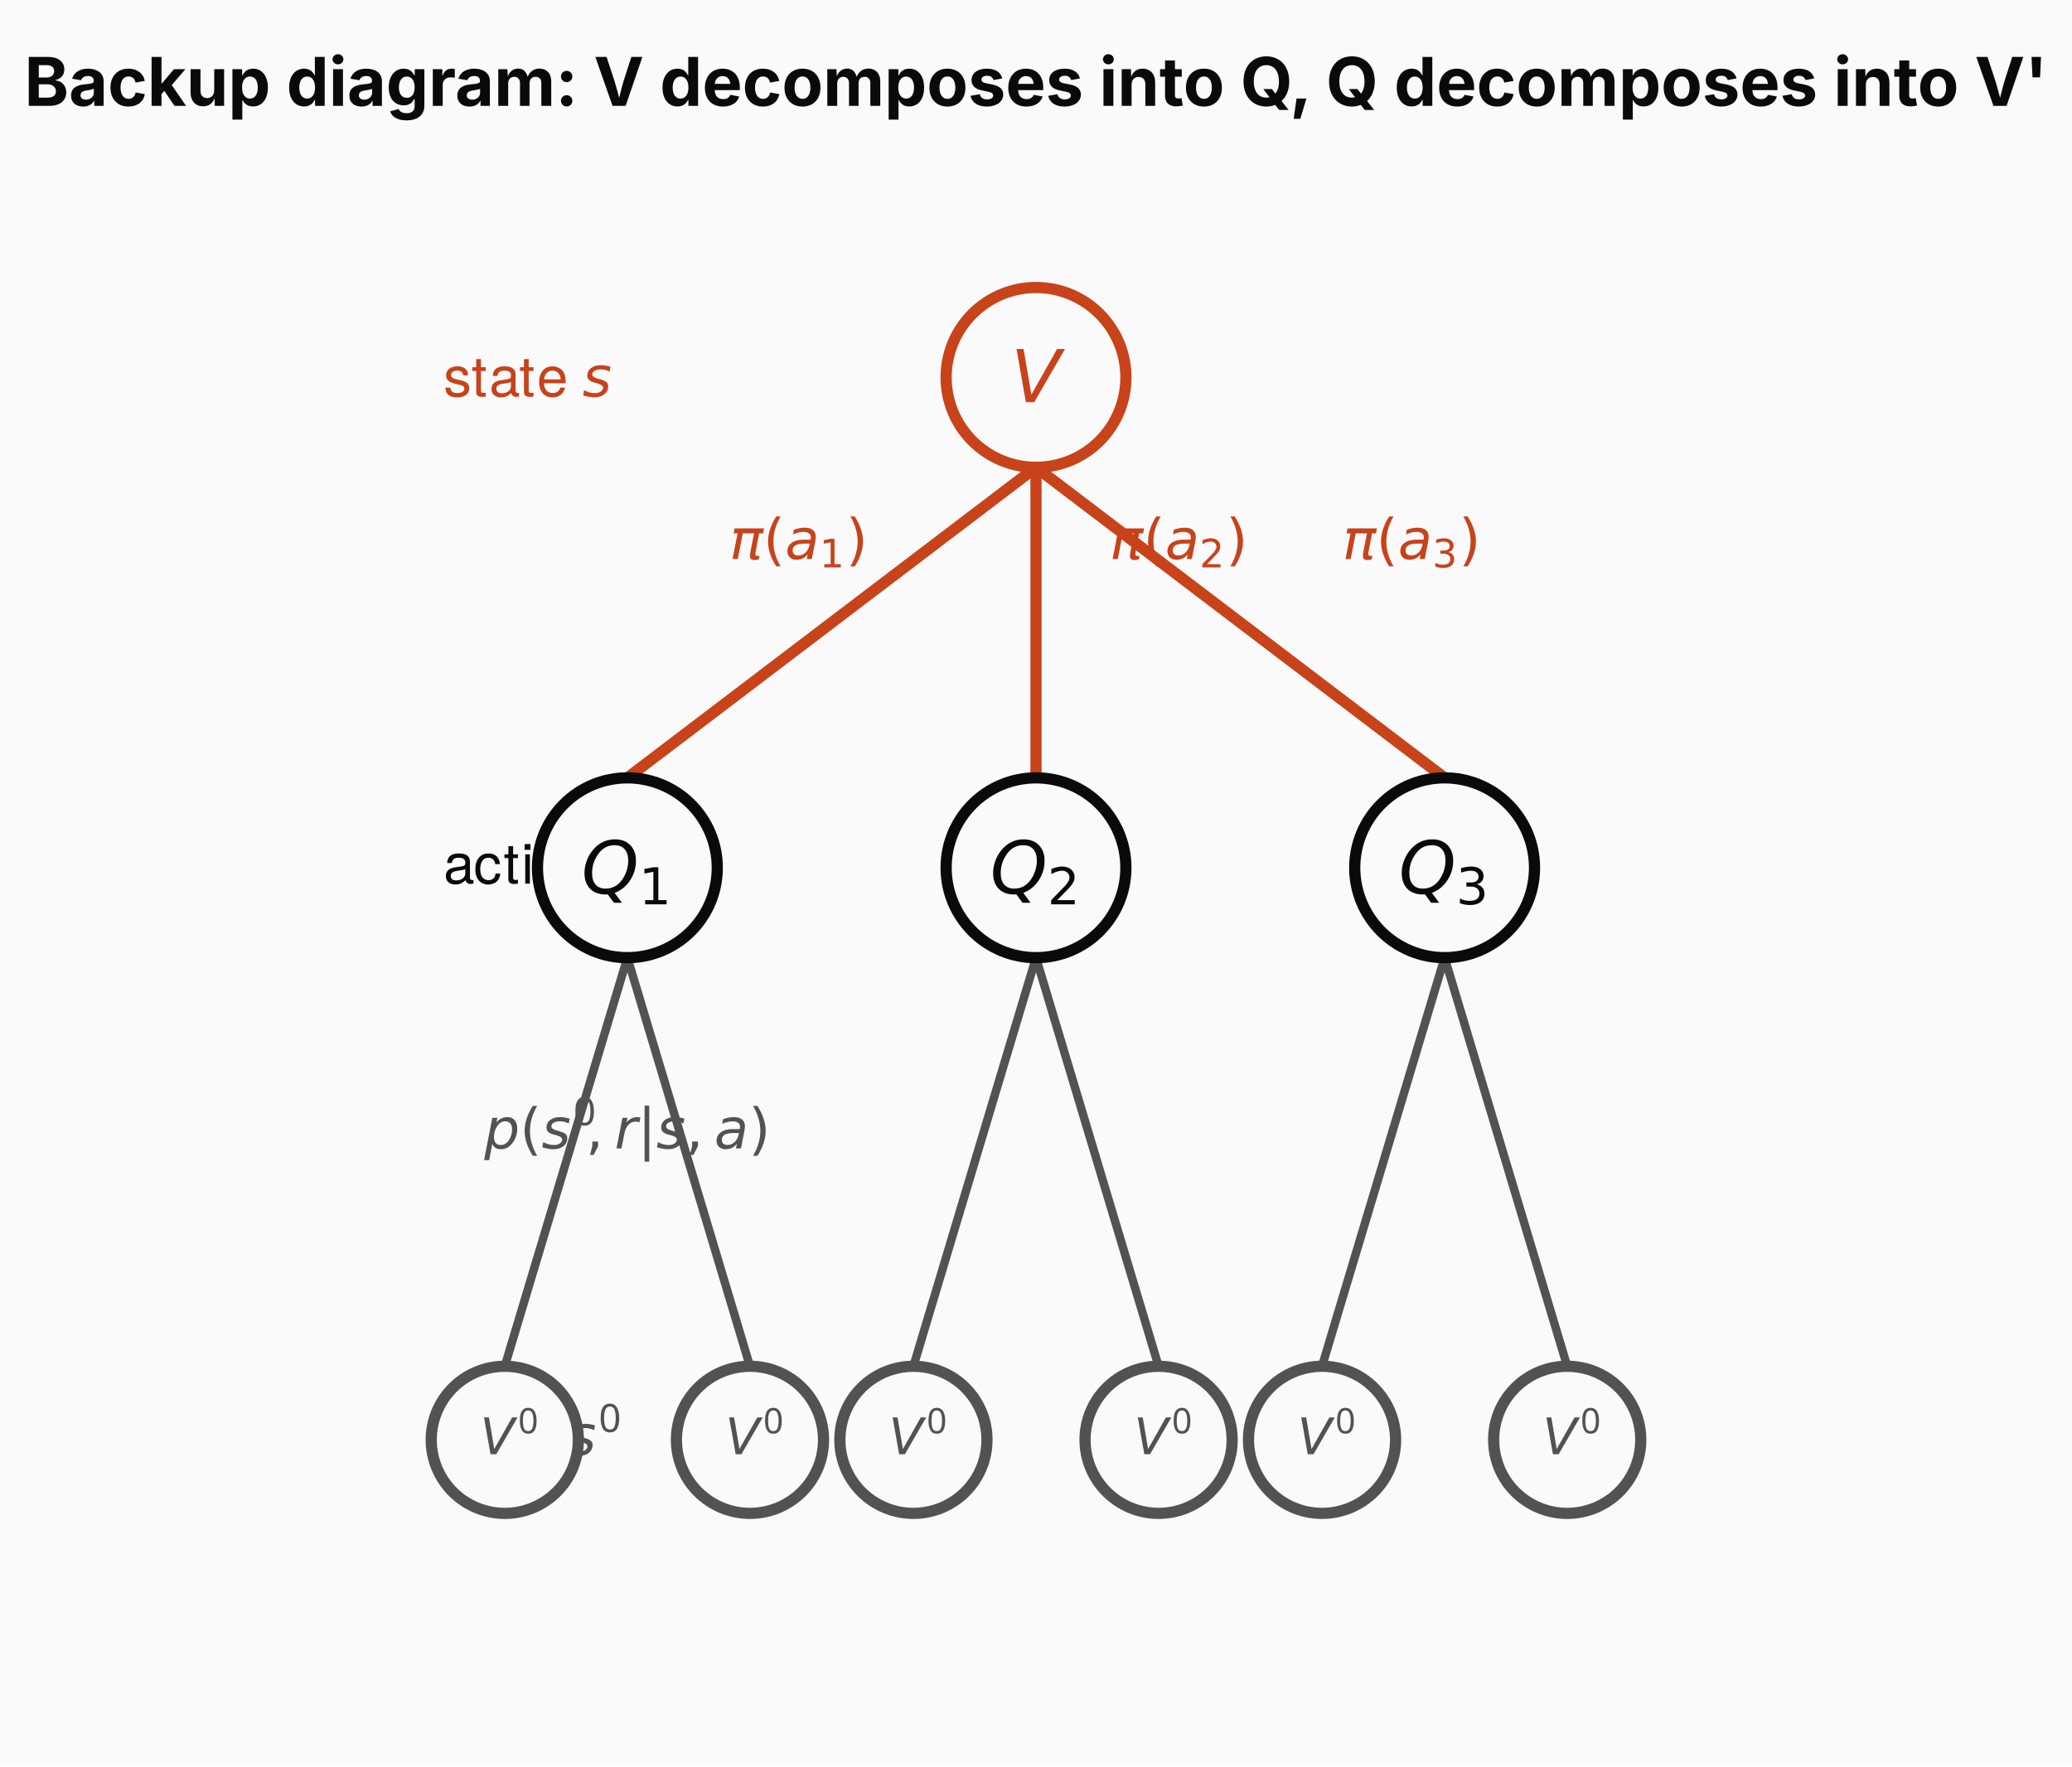
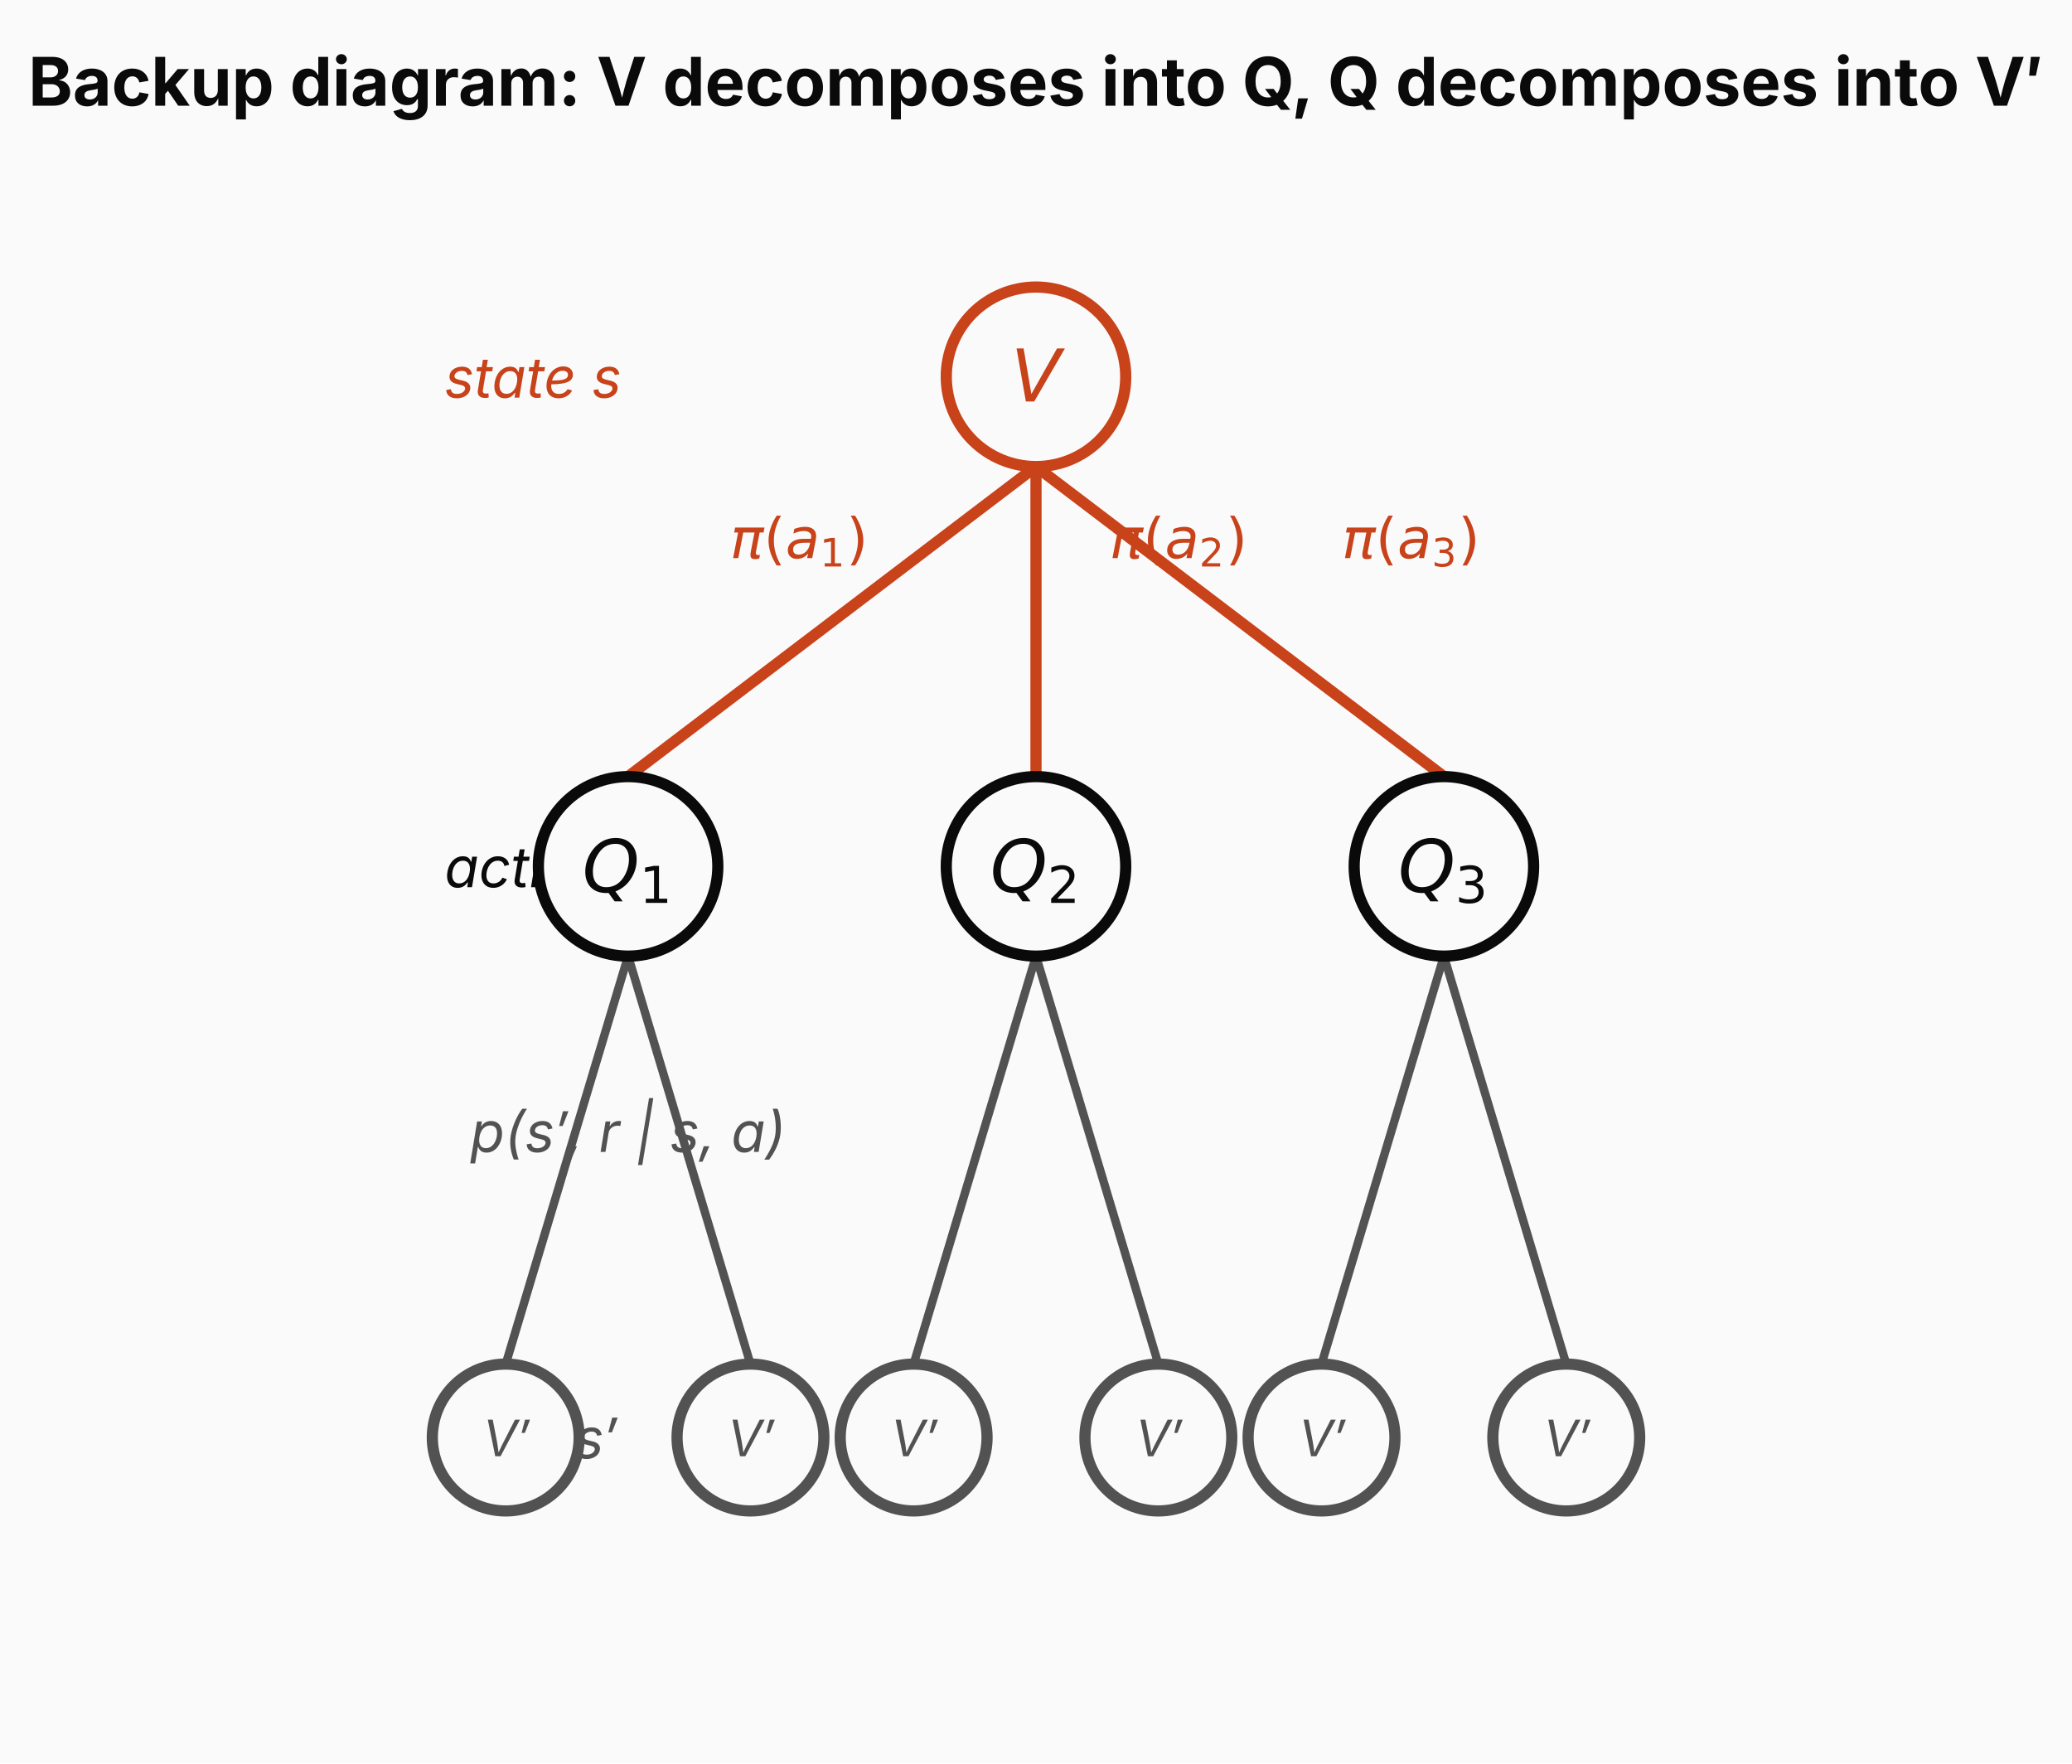
- <svg xmlns="http://www.w3.org/2000/svg" width="369.892pt" height="315.3pt" viewBox="0 0 369.892 315.3" version="1.1">
+ <svg xmlns="http://www.w3.org/2000/svg" width="370.553pt" height="315.3pt" viewBox="0 0 370.553 315.3" version="1.1">
  <defs>
    <style type="text/css">*{stroke-linejoin: round; stroke-linecap: butt}</style>
  </defs>
  <g id="figure_1">
    <g id="patch_1">
-       <path d="M 0 315.3  L 369.892 315.3  L 369.892 0  L 0 0  z " style="fill: #fafafa" />
+       <path d="M 0 315.3  L 370.553 315.3  L 370.553 0  L 0 0  z " style="fill: #fafafa" />
    </g>
    <g id="axes_1">
      <g id="line2d_1">
-         <path d="M 184.946 83.422  L 111.999 138.862  " clip-path="url(#p6c5df15197)" style="fill: none; stroke: #c8421a; stroke-width: 2; stroke-linecap: round" />
+         <path d="M 185.276 83.422  L 112.329 138.862  " clip-path="url(#p41bf548811)" style="fill: none; stroke: #c8421a; stroke-width: 2; stroke-linecap: round" />
      </g>
      <g id="line2d_2">
-         <path d="M 184.946 83.422  L 184.946 138.862  " clip-path="url(#p6c5df15197)" style="fill: none; stroke: #c8421a; stroke-width: 2; stroke-linecap: round" />
+         <path d="M 185.276 83.422  L 185.276 138.862  " clip-path="url(#p41bf548811)" style="fill: none; stroke: #c8421a; stroke-width: 2; stroke-linecap: round" />
      </g>
      <g id="line2d_3">
-         <path d="M 184.946 83.422  L 257.894 138.862  " clip-path="url(#p6c5df15197)" style="fill: none; stroke: #c8421a; stroke-width: 2; stroke-linecap: round" />
+         <path d="M 185.276 83.422  L 258.224 138.862  " clip-path="url(#p41bf548811)" style="fill: none; stroke: #c8421a; stroke-width: 2; stroke-linecap: round" />
      </g>
      <g id="line2d_4">
-         <path d="M 111.999 170.959  L 90.115 243.906  " clip-path="url(#p6c5df15197)" style="fill: none; stroke: #525252; stroke-width: 1.5; stroke-linecap: round" />
+         <path d="M 112.329 170.959  L 90.445 243.906  " clip-path="url(#p41bf548811)" style="fill: none; stroke: #525252; stroke-width: 1.5; stroke-linecap: round" />
      </g>
      <g id="line2d_5">
-         <path d="M 111.999 170.959  L 133.883 243.906  " clip-path="url(#p6c5df15197)" style="fill: none; stroke: #525252; stroke-width: 1.5; stroke-linecap: round" />
+         <path d="M 112.329 170.959  L 134.213 243.906  " clip-path="url(#p41bf548811)" style="fill: none; stroke: #525252; stroke-width: 1.5; stroke-linecap: round" />
      </g>
      <g id="line2d_6">
-         <path d="M 184.946 170.959  L 163.062 243.906  " clip-path="url(#p6c5df15197)" style="fill: none; stroke: #525252; stroke-width: 1.5; stroke-linecap: round" />
+         <path d="M 185.276 170.959  L 163.392 243.906  " clip-path="url(#p41bf548811)" style="fill: none; stroke: #525252; stroke-width: 1.5; stroke-linecap: round" />
      </g>
      <g id="line2d_7">
-         <path d="M 184.946 170.959  L 206.83 243.906  " clip-path="url(#p6c5df15197)" style="fill: none; stroke: #525252; stroke-width: 1.5; stroke-linecap: round" />
+         <path d="M 185.276 170.959  L 207.16 243.906  " clip-path="url(#p41bf548811)" style="fill: none; stroke: #525252; stroke-width: 1.5; stroke-linecap: round" />
      </g>
      <g id="line2d_8">
-         <path d="M 257.894 170.959  L 236.009 243.906  " clip-path="url(#p6c5df15197)" style="fill: none; stroke: #525252; stroke-width: 1.5; stroke-linecap: round" />
+         <path d="M 258.224 170.959  L 236.339 243.906  " clip-path="url(#p41bf548811)" style="fill: none; stroke: #525252; stroke-width: 1.5; stroke-linecap: round" />
      </g>
      <g id="line2d_9">
-         <path d="M 257.894 170.959  L 279.778 243.906  " clip-path="url(#p6c5df15197)" style="fill: none; stroke: #525252; stroke-width: 1.5; stroke-linecap: round" />
+         <path d="M 258.224 170.959  L 280.108 243.906  " clip-path="url(#p41bf548811)" style="fill: none; stroke: #525252; stroke-width: 1.5; stroke-linecap: round" />
      </g>
      <g id="text_1">
-         <g style="fill: #525252" transform="translate(86.44888 205.9737)">
-           <text>
-             <tspan x="0" y="-0.954" style="font-style: oblique; font-size: 10px; font-family: 'DejaVu Sans'; fill: #525252">p</tspan>
-             <tspan x="10.249" y="-0.954" style="font-style: oblique; font-size: 10px; font-family: 'DejaVu Sans'; fill: #525252">s</tspan>
-             <tspan x="23.248" y="-0.954" style="font-style: oblique; font-size: 10px; font-family: 'DejaVu Sans'; fill: #525252">r</tspan>
-             <tspan x="30.728" y="-0.954" style="font-style: oblique; font-size: 10px; font-family: 'DejaVu Sans'; fill: #525252">s</tspan>
-             <tspan x="41.065" y="-0.954" style="font-style: oblique; font-size: 10px; font-family: 'DejaVu Sans'; fill: #525252">a</tspan>
-             <tspan x="6.348" y="-0.954" style="font-size: 10px; font-family: 'DejaVu Sans'; fill: #525252">(</tspan>
-             <tspan x="18.121" y="-0.954" style="font-size: 10px; font-family: 'DejaVu Sans'; fill: #525252">,</tspan>
-             <tspan x="27.359" y="-0.954" style="font-size: 10px; font-family: 'DejaVu Sans'; fill: #525252">|</tspan>
-             <tspan x="35.938" y="-0.954" style="font-size: 10px; font-family: 'DejaVu Sans'; fill: #525252">,</tspan>
-             <tspan x="47.193" y="-0.954" style="font-size: 10px; font-family: 'DejaVu Sans'; fill: #525252">)</tspan>
-             <tspan x="15.923" y="-5.084" style="font-size: 7px; font-family: 'cmsy10'; fill: #525252">0</tspan>
-           </text>
-         </g>
+         <text style="font-style: italic; font-size: 10px; font-family: 'Geist', 'Inter', 'Helvetica Neue', 'Arial', 'DejaVu Sans', sans-serif; text-anchor: middle; fill: #525252" x="112.329" y="205.974" transform="rotate(-0 112.3289 205.9737)">p(s′, r | s, a)</text>
      </g>
      <g id="text_2">
-         <g style="fill: #c8421a" transform="translate(79.17257 71.06868)">
-           <text>
-             <tspan x="0" y="-0.281" style="font-size: 10px; font-family: 'Helvetica Neue'; fill: #c8421a">s</tspan>
-             <tspan x="5" y="-0.281" style="font-size: 10px; font-family: 'Helvetica Neue'; fill: #c8421a">t</tspan>
-             <tspan x="8.15" y="-0.281" style="font-size: 10px; font-family: 'Helvetica Neue'; fill: #c8421a">a</tspan>
-             <tspan x="13.52" y="-0.281" style="font-size: 10px; font-family: 'Helvetica Neue'; fill: #c8421a">t</tspan>
-             <tspan x="16.67" y="-0.281" style="font-size: 10px; font-family: 'Helvetica Neue'; fill: #c8421a">e</tspan>
-             <tspan x="22.04" y="-0.281" style="font-size: 10px; font-family: 'Helvetica Neue'; fill: #c8421a"> </tspan>
-             <tspan x="24.82" y="-0.281" style="font-style: oblique; font-size: 10px; font-family: 'DejaVu Sans'; fill: #c8421a">s</tspan>
-           </text>
-         </g>
+         <text style="font-style: italic; font-size: 10px; font-family: 'Geist', 'Inter', 'Helvetica Neue', 'Arial', 'DejaVu Sans', sans-serif; text-anchor: start; fill: #c8421a" x="79.503" y="71.094" transform="rotate(-0 79.50257 71.09368)">state s</text>
      </g>
      <g id="text_3">
-         <g style="fill: #0a0a0a" transform="translate(79.17257 158.6055)">
-           <text>
-             <tspan x="0" y="-0.859" style="font-size: 10px; font-family: 'Helvetica Neue'; fill: #0a0a0a">a</tspan>
-             <tspan x="5.37" y="-0.859" style="font-size: 10px; font-family: 'Helvetica Neue'; fill: #0a0a0a">c</tspan>
-             <tspan x="10.74" y="-0.859" style="font-size: 10px; font-family: 'Helvetica Neue'; fill: #0a0a0a">t</tspan>
-             <tspan x="13.89" y="-0.859" style="font-size: 10px; font-family: 'Helvetica Neue'; fill: #0a0a0a">i</tspan>
-             <tspan x="16.11" y="-0.859" style="font-size: 10px; font-family: 'Helvetica Neue'; fill: #0a0a0a">o</tspan>
-             <tspan x="21.85" y="-0.859" style="font-size: 10px; font-family: 'Helvetica Neue'; fill: #0a0a0a">n</tspan>
-             <tspan x="27.41" y="-0.859" style="font-size: 10px; font-family: 'Helvetica Neue'; fill: #0a0a0a"> </tspan>
-             <tspan x="30.19" y="-0.859" style="font-style: oblique; font-size: 10px; font-family: 'DejaVu Sans'; fill: #0a0a0a">a</tspan>
-           </text>
-         </g>
+         <text style="font-style: italic; font-size: 10px; font-family: 'Geist', 'Inter', 'Helvetica Neue', 'Arial', 'DejaVu Sans', sans-serif; text-anchor: start; fill: #0a0a0a" x="79.503" y="158.631" transform="rotate(-0 79.50257 158.6305)">action a</text>
      </g>
      <g id="text_4">
-         <g style="fill: #525252" transform="translate(79.17257 260.7318)">
-           <text>
-             <tspan x="0" y="-0.954" style="font-size: 10px; font-family: 'Helvetica Neue'; fill: #525252">n</tspan>
-             <tspan x="5.56" y="-0.954" style="font-size: 10px; font-family: 'Helvetica Neue'; fill: #525252">e</tspan>
-             <tspan x="10.93" y="-0.954" style="font-size: 10px; font-family: 'Helvetica Neue'; fill: #525252">x</tspan>
-             <tspan x="16.11" y="-0.954" style="font-size: 10px; font-family: 'Helvetica Neue'; fill: #525252">t</tspan>
-             <tspan x="19.26" y="-0.954" style="font-size: 10px; font-family: 'Helvetica Neue'; fill: #525252"> </tspan>
-             <tspan x="22.04" y="-0.954" style="font-style: oblique; font-size: 10px; font-family: 'DejaVu Sans'; fill: #525252">s</tspan>
-             <tspan x="27.714" y="-5.084" style="font-size: 7px; font-family: 'cmsy10'; fill: #525252">0</tspan>
-           </text>
-         </g>
+         <text style="font-style: italic; font-size: 10px; font-family: 'Geist', 'Inter', 'Helvetica Neue', 'Arial', 'DejaVu Sans', sans-serif; text-anchor: start; fill: #525252" x="79.503" y="260.757" transform="rotate(-0 79.50257 260.7568)">next s′</text>
      </g>
      <g id="text_5">
-         <text style="font-weight: 700; font-size: 12px; font-family: 'Geist', 'Inter', 'Helvetica Neue', 'Arial', 'DejaVu Sans', sans-serif; text-anchor: middle; fill: #0a0a0a" x="184.946" y="18.9" transform="rotate(-0 184.9462 18.9)">Backup diagram: V decomposes into Q, Q decomposes into V'</text>
+         <text style="font-weight: 700; font-size: 12px; font-family: 'Geist', 'Inter', 'Helvetica Neue', 'Arial', 'DejaVu Sans', sans-serif; text-anchor: middle; fill: #0a0a0a" x="185.276" y="18.9" transform="rotate(-0 185.2763 18.9)">Backup diagram: V decomposes into Q, Q decomposes into V′</text>
      </g>
      <g id="text_6">
-         <g style="fill: #c8421a" transform="translate(130.2357 100.2)">
+         <g style="fill: #c8421a" transform="translate(130.5657 100.2)">
          <text>
            <tspan x="0" y="-0.406" style="font-style: oblique; font-size: 10px; font-family: 'DejaVu Sans'; fill: #c8421a">π</tspan>
            <tspan x="9.922" y="-0.406" style="font-style: oblique; font-size: 10px; font-family: 'DejaVu Sans'; fill: #c8421a">a</tspan>
            <tspan x="6.021" y="-0.406" style="font-size: 10px; font-family: 'DejaVu Sans'; fill: #c8421a">(</tspan>
            <tspan x="20.777" y="-0.406" style="font-size: 10px; font-family: 'DejaVu Sans'; fill: #c8421a">)</tspan>
            <tspan x="16.05" y="1.094" style="font-size: 7px; font-family: 'DejaVu Sans'; fill: #c8421a">1</tspan>
          </text>
        </g>
      </g>
      <g id="text_7">
-         <g style="fill: #c8421a" transform="translate(198.0768 100.2)">
+         <g style="fill: #c8421a" transform="translate(198.4068 100.2)">
          <text>
            <tspan x="0" y="-0.406" style="font-style: oblique; font-size: 10px; font-family: 'DejaVu Sans'; fill: #c8421a">π</tspan>
            <tspan x="9.922" y="-0.406" style="font-style: oblique; font-size: 10px; font-family: 'DejaVu Sans'; fill: #c8421a">a</tspan>
            <tspan x="6.021" y="-0.406" style="font-size: 10px; font-family: 'DejaVu Sans'; fill: #c8421a">(</tspan>
            <tspan x="20.777" y="-0.406" style="font-size: 10px; font-family: 'DejaVu Sans'; fill: #c8421a">)</tspan>
            <tspan x="16.05" y="1.094" style="font-size: 7px; font-family: 'DejaVu Sans'; fill: #c8421a">2</tspan>
          </text>
        </g>
      </g>
      <g id="text_8">
-         <g style="fill: #c8421a" transform="translate(239.6568 100.2)">
+         <g style="fill: #c8421a" transform="translate(239.9868 100.2)">
          <text>
            <tspan x="0" y="-0.406" style="font-style: oblique; font-size: 10px; font-family: 'DejaVu Sans'; fill: #c8421a">π</tspan>
            <tspan x="9.922" y="-0.406" style="font-style: oblique; font-size: 10px; font-family: 'DejaVu Sans'; fill: #c8421a">a</tspan>
            <tspan x="6.021" y="-0.406" style="font-size: 10px; font-family: 'DejaVu Sans'; fill: #c8421a">(</tspan>
            <tspan x="20.777" y="-0.406" style="font-size: 10px; font-family: 'DejaVu Sans'; fill: #c8421a">)</tspan>
            <tspan x="16.05" y="1.094" style="font-size: 7px; font-family: 'DejaVu Sans'; fill: #c8421a">3</tspan>
          </text>
        </g>
      </g>
      <g id="patch_2">
-         <path d="M 184.946 83.422  C 189.202 83.422 193.285 81.731 196.294 78.722  C 199.304 75.712 200.995 71.63 200.995 67.374  C 200.995 63.118 199.304 59.035 196.294 56.026  C 193.285 53.016 189.202 51.325 184.946 51.325  C 180.69 51.325 176.608 53.016 173.598 56.026  C 170.589 59.035 168.898 63.118 168.898 67.374  C 168.898 71.63 170.589 75.712 173.598 78.722  C 176.608 81.731 180.69 83.422 184.946 83.422  z " clip-path="url(#p6c5df15197)" style="fill: #fafafa; stroke: #c8421a; stroke-width: 2; stroke-linejoin: miter" />
+         <path d="M 185.276 83.422  C 189.532 83.422 193.615 81.731 196.624 78.722  C 199.634 75.712 201.325 71.63 201.325 67.374  C 201.325 63.118 199.634 59.035 196.624 56.026  C 193.615 53.016 189.532 51.325 185.276 51.325  C 181.02 51.325 176.938 53.016 173.928 56.026  C 170.919 59.035 169.228 63.118 169.228 67.374  C 169.228 71.63 170.919 75.712 173.928 78.722  C 176.938 81.731 181.02 83.422 185.276 83.422  z " clip-path="url(#p41bf548811)" style="fill: #fafafa; stroke: #c8421a; stroke-width: 2; stroke-linejoin: miter" />
      </g>
      <g id="patch_3">
-         <path d="M 111.999 170.959  C 116.255 170.959 120.337 169.268 123.347 166.258  C 126.356 163.249 128.047 159.167 128.047 154.911  C 128.047 150.654 126.356 146.572 123.347 143.563  C 120.337 140.553 116.255 138.862 111.999 138.862  C 107.743 138.862 103.66 140.553 100.651 143.563  C 97.641 146.572 95.95 150.654 95.95 154.911  C 95.95 159.167 97.641 163.249 100.651 166.258  C 103.66 169.268 107.743 170.959 111.999 170.959  z " clip-path="url(#p6c5df15197)" style="fill: #fafafa; stroke: #0a0a0a; stroke-width: 2; stroke-linejoin: miter" />
+         <path d="M 112.329 170.959  C 116.585 170.959 120.667 169.268 123.677 166.258  C 126.686 163.249 128.377 159.167 128.377 154.911  C 128.377 150.654 126.686 146.572 123.677 143.563  C 120.667 140.553 116.585 138.862 112.329 138.862  C 108.073 138.862 103.99 140.553 100.981 143.563  C 97.971 146.572 96.28 150.654 96.28 154.911  C 96.28 159.167 97.971 163.249 100.981 166.258  C 103.99 169.268 108.073 170.959 112.329 170.959  z " clip-path="url(#p41bf548811)" style="fill: #fafafa; stroke: #0a0a0a; stroke-width: 2; stroke-linejoin: miter" />
      </g>
      <g id="patch_4">
-         <path d="M 184.946 170.959  C 189.202 170.959 193.285 169.268 196.294 166.258  C 199.304 163.249 200.995 159.167 200.995 154.911  C 200.995 150.654 199.304 146.572 196.294 143.563  C 193.285 140.553 189.202 138.862 184.946 138.862  C 180.69 138.862 176.608 140.553 173.598 143.563  C 170.589 146.572 168.898 150.654 168.898 154.911  C 168.898 159.167 170.589 163.249 173.598 166.258  C 176.608 169.268 180.69 170.959 184.946 170.959  z " clip-path="url(#p6c5df15197)" style="fill: #fafafa; stroke: #0a0a0a; stroke-width: 2; stroke-linejoin: miter" />
+         <path d="M 185.276 170.959  C 189.532 170.959 193.615 169.268 196.624 166.258  C 199.634 163.249 201.325 159.167 201.325 154.911  C 201.325 150.654 199.634 146.572 196.624 143.563  C 193.615 140.553 189.532 138.862 185.276 138.862  C 181.02 138.862 176.938 140.553 173.928 143.563  C 170.919 146.572 169.228 150.654 169.228 154.911  C 169.228 159.167 170.919 163.249 173.928 166.258  C 176.938 169.268 181.02 170.959 185.276 170.959  z " clip-path="url(#p41bf548811)" style="fill: #fafafa; stroke: #0a0a0a; stroke-width: 2; stroke-linejoin: miter" />
      </g>
      <g id="patch_5">
-         <path d="M 257.894 170.959  C 262.15 170.959 266.232 169.268 269.242 166.258  C 272.251 163.249 273.942 159.167 273.942 154.911  C 273.942 150.654 272.251 146.572 269.242 143.563  C 266.232 140.553 262.15 138.862 257.894 138.862  C 253.638 138.862 249.555 140.553 246.546 143.563  C 243.536 146.572 241.845 150.654 241.845 154.911  C 241.845 159.167 243.536 163.249 246.546 166.258  C 249.555 169.268 253.638 170.959 257.894 170.959  z " clip-path="url(#p6c5df15197)" style="fill: #fafafa; stroke: #0a0a0a; stroke-width: 2; stroke-linejoin: miter" />
+         <path d="M 258.224 170.959  C 262.48 170.959 266.562 169.268 269.572 166.258  C 272.581 163.249 274.272 159.167 274.272 154.911  C 274.272 150.654 272.581 146.572 269.572 143.563  C 266.562 140.553 262.48 138.862 258.224 138.862  C 253.968 138.862 249.885 140.553 246.876 143.563  C 243.866 146.572 242.175 150.654 242.175 154.911  C 242.175 159.167 243.866 163.249 246.876 166.258  C 249.885 169.268 253.968 170.959 258.224 170.959  z " clip-path="url(#p41bf548811)" style="fill: #fafafa; stroke: #0a0a0a; stroke-width: 2; stroke-linejoin: miter" />
      </g>
      <g id="patch_6">
-         <path d="M 90.115 270.167  C 93.597 270.167 96.937 268.784 99.399 266.322  C 101.862 263.859 103.245 260.519 103.245 257.037  C 103.245 253.555 101.862 250.214 99.399 247.752  C 96.937 245.29 93.597 243.906 90.115 243.906  C 86.632 243.906 83.292 245.29 80.83 247.752  C 78.368 250.214 76.984 253.555 76.984 257.037  C 76.984 260.519 78.368 263.859 80.83 266.322  C 83.292 268.784 86.632 270.167 90.115 270.167  z " clip-path="url(#p6c5df15197)" style="fill: #fafafa; stroke: #525252; stroke-width: 2; stroke-linejoin: miter" />
+         <path d="M 90.445 270.167  C 93.927 270.167 97.267 268.784 99.729 266.322  C 102.192 263.859 103.575 260.519 103.575 257.037  C 103.575 253.555 102.192 250.214 99.729 247.752  C 97.267 245.29 93.927 243.906 90.445 243.906  C 86.962 243.906 83.622 245.29 81.16 247.752  C 78.698 250.214 77.314 253.555 77.314 257.037  C 77.314 260.519 78.698 263.859 81.16 266.322  C 83.622 268.784 86.962 270.167 90.445 270.167  z " clip-path="url(#p41bf548811)" style="fill: #fafafa; stroke: #525252; stroke-width: 2; stroke-linejoin: miter" />
      </g>
      <g id="patch_7">
-         <path d="M 133.883 270.167  C 137.365 270.167 140.705 268.784 143.168 266.322  C 145.63 263.859 147.014 260.519 147.014 257.037  C 147.014 253.555 145.63 250.214 143.168 247.752  C 140.705 245.29 137.365 243.906 133.883 243.906  C 130.401 243.906 127.061 245.29 124.598 247.752  C 122.136 250.214 120.753 253.555 120.753 257.037  C 120.753 260.519 122.136 263.859 124.598 266.322  C 127.061 268.784 130.401 270.167 133.883 270.167  z " clip-path="url(#p6c5df15197)" style="fill: #fafafa; stroke: #525252; stroke-width: 2; stroke-linejoin: miter" />
+         <path d="M 134.213 270.167  C 137.695 270.167 141.035 268.784 143.498 266.322  C 145.96 263.859 147.344 260.519 147.344 257.037  C 147.344 253.555 145.96 250.214 143.498 247.752  C 141.035 245.29 137.695 243.906 134.213 243.906  C 130.731 243.906 127.391 245.29 124.928 247.752  C 122.466 250.214 121.083 253.555 121.083 257.037  C 121.083 260.519 122.466 263.859 124.928 266.322  C 127.391 268.784 130.731 270.167 134.213 270.167  z " clip-path="url(#p41bf548811)" style="fill: #fafafa; stroke: #525252; stroke-width: 2; stroke-linejoin: miter" />
      </g>
      <g id="patch_8">
-         <path d="M 163.062 270.167  C 166.544 270.167 169.884 268.784 172.347 266.322  C 174.809 263.859 176.193 260.519 176.193 257.037  C 176.193 253.555 174.809 250.214 172.347 247.752  C 169.884 245.29 166.544 243.906 163.062 243.906  C 159.58 243.906 156.24 245.29 153.777 247.752  C 151.315 250.214 149.932 253.555 149.932 257.037  C 149.932 260.519 151.315 263.859 153.777 266.322  C 156.24 268.784 159.58 270.167 163.062 270.167  z " clip-path="url(#p6c5df15197)" style="fill: #fafafa; stroke: #525252; stroke-width: 2; stroke-linejoin: miter" />
+         <path d="M 163.392 270.167  C 166.874 270.167 170.214 268.784 172.677 266.322  C 175.139 263.859 176.523 260.519 176.523 257.037  C 176.523 253.555 175.139 250.214 172.677 247.752  C 170.214 245.29 166.874 243.906 163.392 243.906  C 159.91 243.906 156.57 245.29 154.107 247.752  C 151.645 250.214 150.262 253.555 150.262 257.037  C 150.262 260.519 151.645 263.859 154.107 266.322  C 156.57 268.784 159.91 270.167 163.392 270.167  z " clip-path="url(#p41bf548811)" style="fill: #fafafa; stroke: #525252; stroke-width: 2; stroke-linejoin: miter" />
      </g>
      <g id="patch_9">
-         <path d="M 206.83 270.167  C 210.313 270.167 213.653 268.784 216.115 266.322  C 218.577 263.859 219.961 260.519 219.961 257.037  C 219.961 253.555 218.577 250.214 216.115 247.752  C 213.653 245.29 210.313 243.906 206.83 243.906  C 203.348 243.906 200.008 245.29 197.546 247.752  C 195.083 250.214 193.7 253.555 193.7 257.037  C 193.7 260.519 195.083 263.859 197.546 266.322  C 200.008 268.784 203.348 270.167 206.83 270.167  z " clip-path="url(#p6c5df15197)" style="fill: #fafafa; stroke: #525252; stroke-width: 2; stroke-linejoin: miter" />
+         <path d="M 207.16 270.167  C 210.643 270.167 213.983 268.784 216.445 266.322  C 218.907 263.859 220.291 260.519 220.291 257.037  C 220.291 253.555 218.907 250.214 216.445 247.752  C 213.983 245.29 210.643 243.906 207.16 243.906  C 203.678 243.906 200.338 245.29 197.876 247.752  C 195.413 250.214 194.03 253.555 194.03 257.037  C 194.03 260.519 195.413 263.859 197.876 266.322  C 200.338 268.784 203.678 270.167 207.16 270.167  z " clip-path="url(#p41bf548811)" style="fill: #fafafa; stroke: #525252; stroke-width: 2; stroke-linejoin: miter" />
      </g>
      <g id="patch_10">
-         <path d="M 236.009 270.167  C 239.492 270.167 242.832 268.784 245.294 266.322  C 247.756 263.859 249.14 260.519 249.14 257.037  C 249.14 253.555 247.756 250.214 245.294 247.752  C 242.832 245.29 239.492 243.906 236.009 243.906  C 232.527 243.906 229.187 245.29 226.725 247.752  C 224.262 250.214 222.879 253.555 222.879 257.037  C 222.879 260.519 224.262 263.859 226.725 266.322  C 229.187 268.784 232.527 270.167 236.009 270.167  z " clip-path="url(#p6c5df15197)" style="fill: #fafafa; stroke: #525252; stroke-width: 2; stroke-linejoin: miter" />
+         <path d="M 236.339 270.167  C 239.822 270.167 243.162 268.784 245.624 266.322  C 248.086 263.859 249.47 260.519 249.47 257.037  C 249.47 253.555 248.086 250.214 245.624 247.752  C 243.162 245.29 239.822 243.906 236.339 243.906  C 232.857 243.906 229.517 245.29 227.055 247.752  C 224.592 250.214 223.209 253.555 223.209 257.037  C 223.209 260.519 224.592 263.859 227.055 266.322  C 229.517 268.784 232.857 270.167 236.339 270.167  z " clip-path="url(#p41bf548811)" style="fill: #fafafa; stroke: #525252; stroke-width: 2; stroke-linejoin: miter" />
      </g>
      <g id="patch_11">
-         <path d="M 279.778 270.167  C 283.26 270.167 286.6 268.784 289.063 266.322  C 291.525 263.859 292.908 260.519 292.908 257.037  C 292.908 253.555 291.525 250.214 289.063 247.752  C 286.6 245.29 283.26 243.906 279.778 243.906  C 276.296 243.906 272.955 245.29 270.493 247.752  C 268.031 250.214 266.647 253.555 266.647 257.037  C 266.647 260.519 268.031 263.859 270.493 266.322  C 272.955 268.784 276.296 270.167 279.778 270.167  z " clip-path="url(#p6c5df15197)" style="fill: #fafafa; stroke: #525252; stroke-width: 2; stroke-linejoin: miter" />
+         <path d="M 280.108 270.167  C 283.59 270.167 286.93 268.784 289.393 266.322  C 291.855 263.859 293.238 260.519 293.238 257.037  C 293.238 253.555 291.855 250.214 289.393 247.752  C 286.93 245.29 283.59 243.906 280.108 243.906  C 276.626 243.906 273.285 245.29 270.823 247.752  C 268.361 250.214 266.977 253.555 266.977 257.037  C 266.977 260.519 268.361 263.859 270.823 266.322  C 273.285 268.784 276.626 270.167 280.108 270.167  z " clip-path="url(#p41bf548811)" style="fill: #fafafa; stroke: #525252; stroke-width: 2; stroke-linejoin: miter" />
      </g>
      <g id="text_9">
-         <g style="fill: #c8421a" transform="translate(180.4613 72.30068)">
+         <g style="fill: #c8421a" transform="translate(180.7912 72.30068)">
          <text>
            <tspan x="0" y="-0.516" style="font-style: oblique; font-size: 13px; font-family: 'DejaVu Sans'; fill: #c8421a">V</tspan>
          </text>
        </g>
      </g>
      <g id="text_10">
-         <g style="fill: #0a0a0a" transform="translate(103.8089 159.8375)">
+         <g style="fill: #0a0a0a" transform="translate(104.1389 159.8375)">
          <text>
            <tspan x="0" y="-0.344" style="font-style: oblique; font-size: 13px; font-family: 'DejaVu Sans'; fill: #0a0a0a">Q</tspan>
            <tspan x="10.232" y="1.606" style="font-size: 9.1px; font-family: 'DejaVu Sans'; fill: #0a0a0a">1</tspan>
          </text>
        </g>
      </g>
      <g id="text_11">
-         <g style="fill: #0a0a0a" transform="translate(176.7562 159.8375)">
+         <g style="fill: #0a0a0a" transform="translate(177.0863 159.8375)">
          <text>
            <tspan x="0" y="-0.344" style="font-style: oblique; font-size: 13px; font-family: 'DejaVu Sans'; fill: #0a0a0a">Q</tspan>
            <tspan x="10.232" y="1.606" style="font-size: 9.1px; font-family: 'DejaVu Sans'; fill: #0a0a0a">2</tspan>
          </text>
        </g>
      </g>
      <g id="text_12">
-         <g style="fill: #0a0a0a" transform="translate(249.7036 159.8375)">
+         <g style="fill: #0a0a0a" transform="translate(250.0336 159.8375)">
          <text>
            <tspan x="0" y="-0.344" style="font-style: oblique; font-size: 13px; font-family: 'DejaVu Sans'; fill: #0a0a0a">Q</tspan>
            <tspan x="10.232" y="1.606" style="font-size: 9.1px; font-family: 'DejaVu Sans'; fill: #0a0a0a">3</tspan>
          </text>
        </g>
      </g>
      <g id="text_13">
-         <g style="fill: #525252" transform="translate(85.70467 260.3623)">
-           <text>
-             <tspan x="0" y="-0.761" style="font-style: oblique; font-size: 9px; font-family: 'DejaVu Sans'; fill: #525252">V</tspan>
-             <tspan x="6.788" y="-4.478" style="font-size: 6.3px; font-family: 'cmsy10'; fill: #525252">0</tspan>
-           </text>
-         </g>
+         <text style="font-style: italic; font-size: 9px; font-family: 'Geist', 'Inter', 'Helvetica Neue', 'Arial', 'DejaVu Sans', sans-serif; text-anchor: middle; fill: #525252" x="90.445" y="260.385" transform="rotate(-0 90.44467 260.3848)">V′</text>
      </g>
      <g id="text_14">
-         <g style="fill: #525252" transform="translate(129.4731 260.3623)">
-           <text>
-             <tspan x="0" y="-0.761" style="font-style: oblique; font-size: 9px; font-family: 'DejaVu Sans'; fill: #525252">V</tspan>
-             <tspan x="6.788" y="-4.478" style="font-size: 6.3px; font-family: 'cmsy10'; fill: #525252">0</tspan>
-           </text>
-         </g>
+         <text style="font-style: italic; font-size: 9px; font-family: 'Geist', 'Inter', 'Helvetica Neue', 'Arial', 'DejaVu Sans', sans-serif; text-anchor: middle; fill: #525252" x="134.213" y="260.385" transform="rotate(-0 134.2131 260.3848)">V′</text>
      </g>
      <g id="text_15">
-         <g style="fill: #525252" transform="translate(158.652 260.3623)">
-           <text>
-             <tspan x="0" y="-0.761" style="font-style: oblique; font-size: 9px; font-family: 'DejaVu Sans'; fill: #525252">V</tspan>
-             <tspan x="6.788" y="-4.478" style="font-size: 6.3px; font-family: 'cmsy10'; fill: #525252">0</tspan>
-           </text>
-         </g>
+         <text style="font-style: italic; font-size: 9px; font-family: 'Geist', 'Inter', 'Helvetica Neue', 'Arial', 'DejaVu Sans', sans-serif; text-anchor: middle; fill: #525252" x="163.392" y="260.385" transform="rotate(-0 163.392 260.3848)">V′</text>
      </g>
      <g id="text_16">
-         <g style="fill: #525252" transform="translate(202.4205 260.3623)">
-           <text>
-             <tspan x="0" y="-0.761" style="font-style: oblique; font-size: 9px; font-family: 'DejaVu Sans'; fill: #525252">V</tspan>
-             <tspan x="6.788" y="-4.478" style="font-size: 6.3px; font-family: 'cmsy10'; fill: #525252">0</tspan>
-           </text>
-         </g>
+         <text style="font-style: italic; font-size: 9px; font-family: 'Geist', 'Inter', 'Helvetica Neue', 'Arial', 'DejaVu Sans', sans-serif; text-anchor: middle; fill: #525252" x="207.16" y="260.385" transform="rotate(-0 207.1605 260.3848)">V′</text>
      </g>
      <g id="text_17">
-         <g style="fill: #525252" transform="translate(231.5994 260.3623)">
-           <text>
-             <tspan x="0" y="-0.761" style="font-style: oblique; font-size: 9px; font-family: 'DejaVu Sans'; fill: #525252">V</tspan>
-             <tspan x="6.788" y="-4.478" style="font-size: 6.3px; font-family: 'cmsy10'; fill: #525252">0</tspan>
-           </text>
-         </g>
+         <text style="font-style: italic; font-size: 9px; font-family: 'Geist', 'Inter', 'Helvetica Neue', 'Arial', 'DejaVu Sans', sans-serif; text-anchor: middle; fill: #525252" x="236.339" y="260.385" transform="rotate(-0 236.3394 260.3848)">V′</text>
      </g>
      <g id="text_18">
-         <g style="fill: #525252" transform="translate(275.3678 260.3623)">
-           <text>
-             <tspan x="0" y="-0.761" style="font-style: oblique; font-size: 9px; font-family: 'DejaVu Sans'; fill: #525252">V</tspan>
-             <tspan x="6.788" y="-4.478" style="font-size: 6.3px; font-family: 'cmsy10'; fill: #525252">0</tspan>
-           </text>
-         </g>
+         <text style="font-style: italic; font-size: 9px; font-family: 'Geist', 'Inter', 'Helvetica Neue', 'Arial', 'DejaVu Sans', sans-serif; text-anchor: middle; fill: #525252" x="280.108" y="260.385" transform="rotate(-0 280.1078 260.3848)">V′</text>
      </g>
    </g>
  </g>
  <defs>
-     <clipPath id="p6c5df15197">
-       <rect x="75.525" y="30.9" width="218.842" height="277.2" />
+     <clipPath id="p41bf548811">
+       <rect x="75.855" y="30.9" width="218.842" height="277.2" />
    </clipPath>
  </defs>
</svg>
